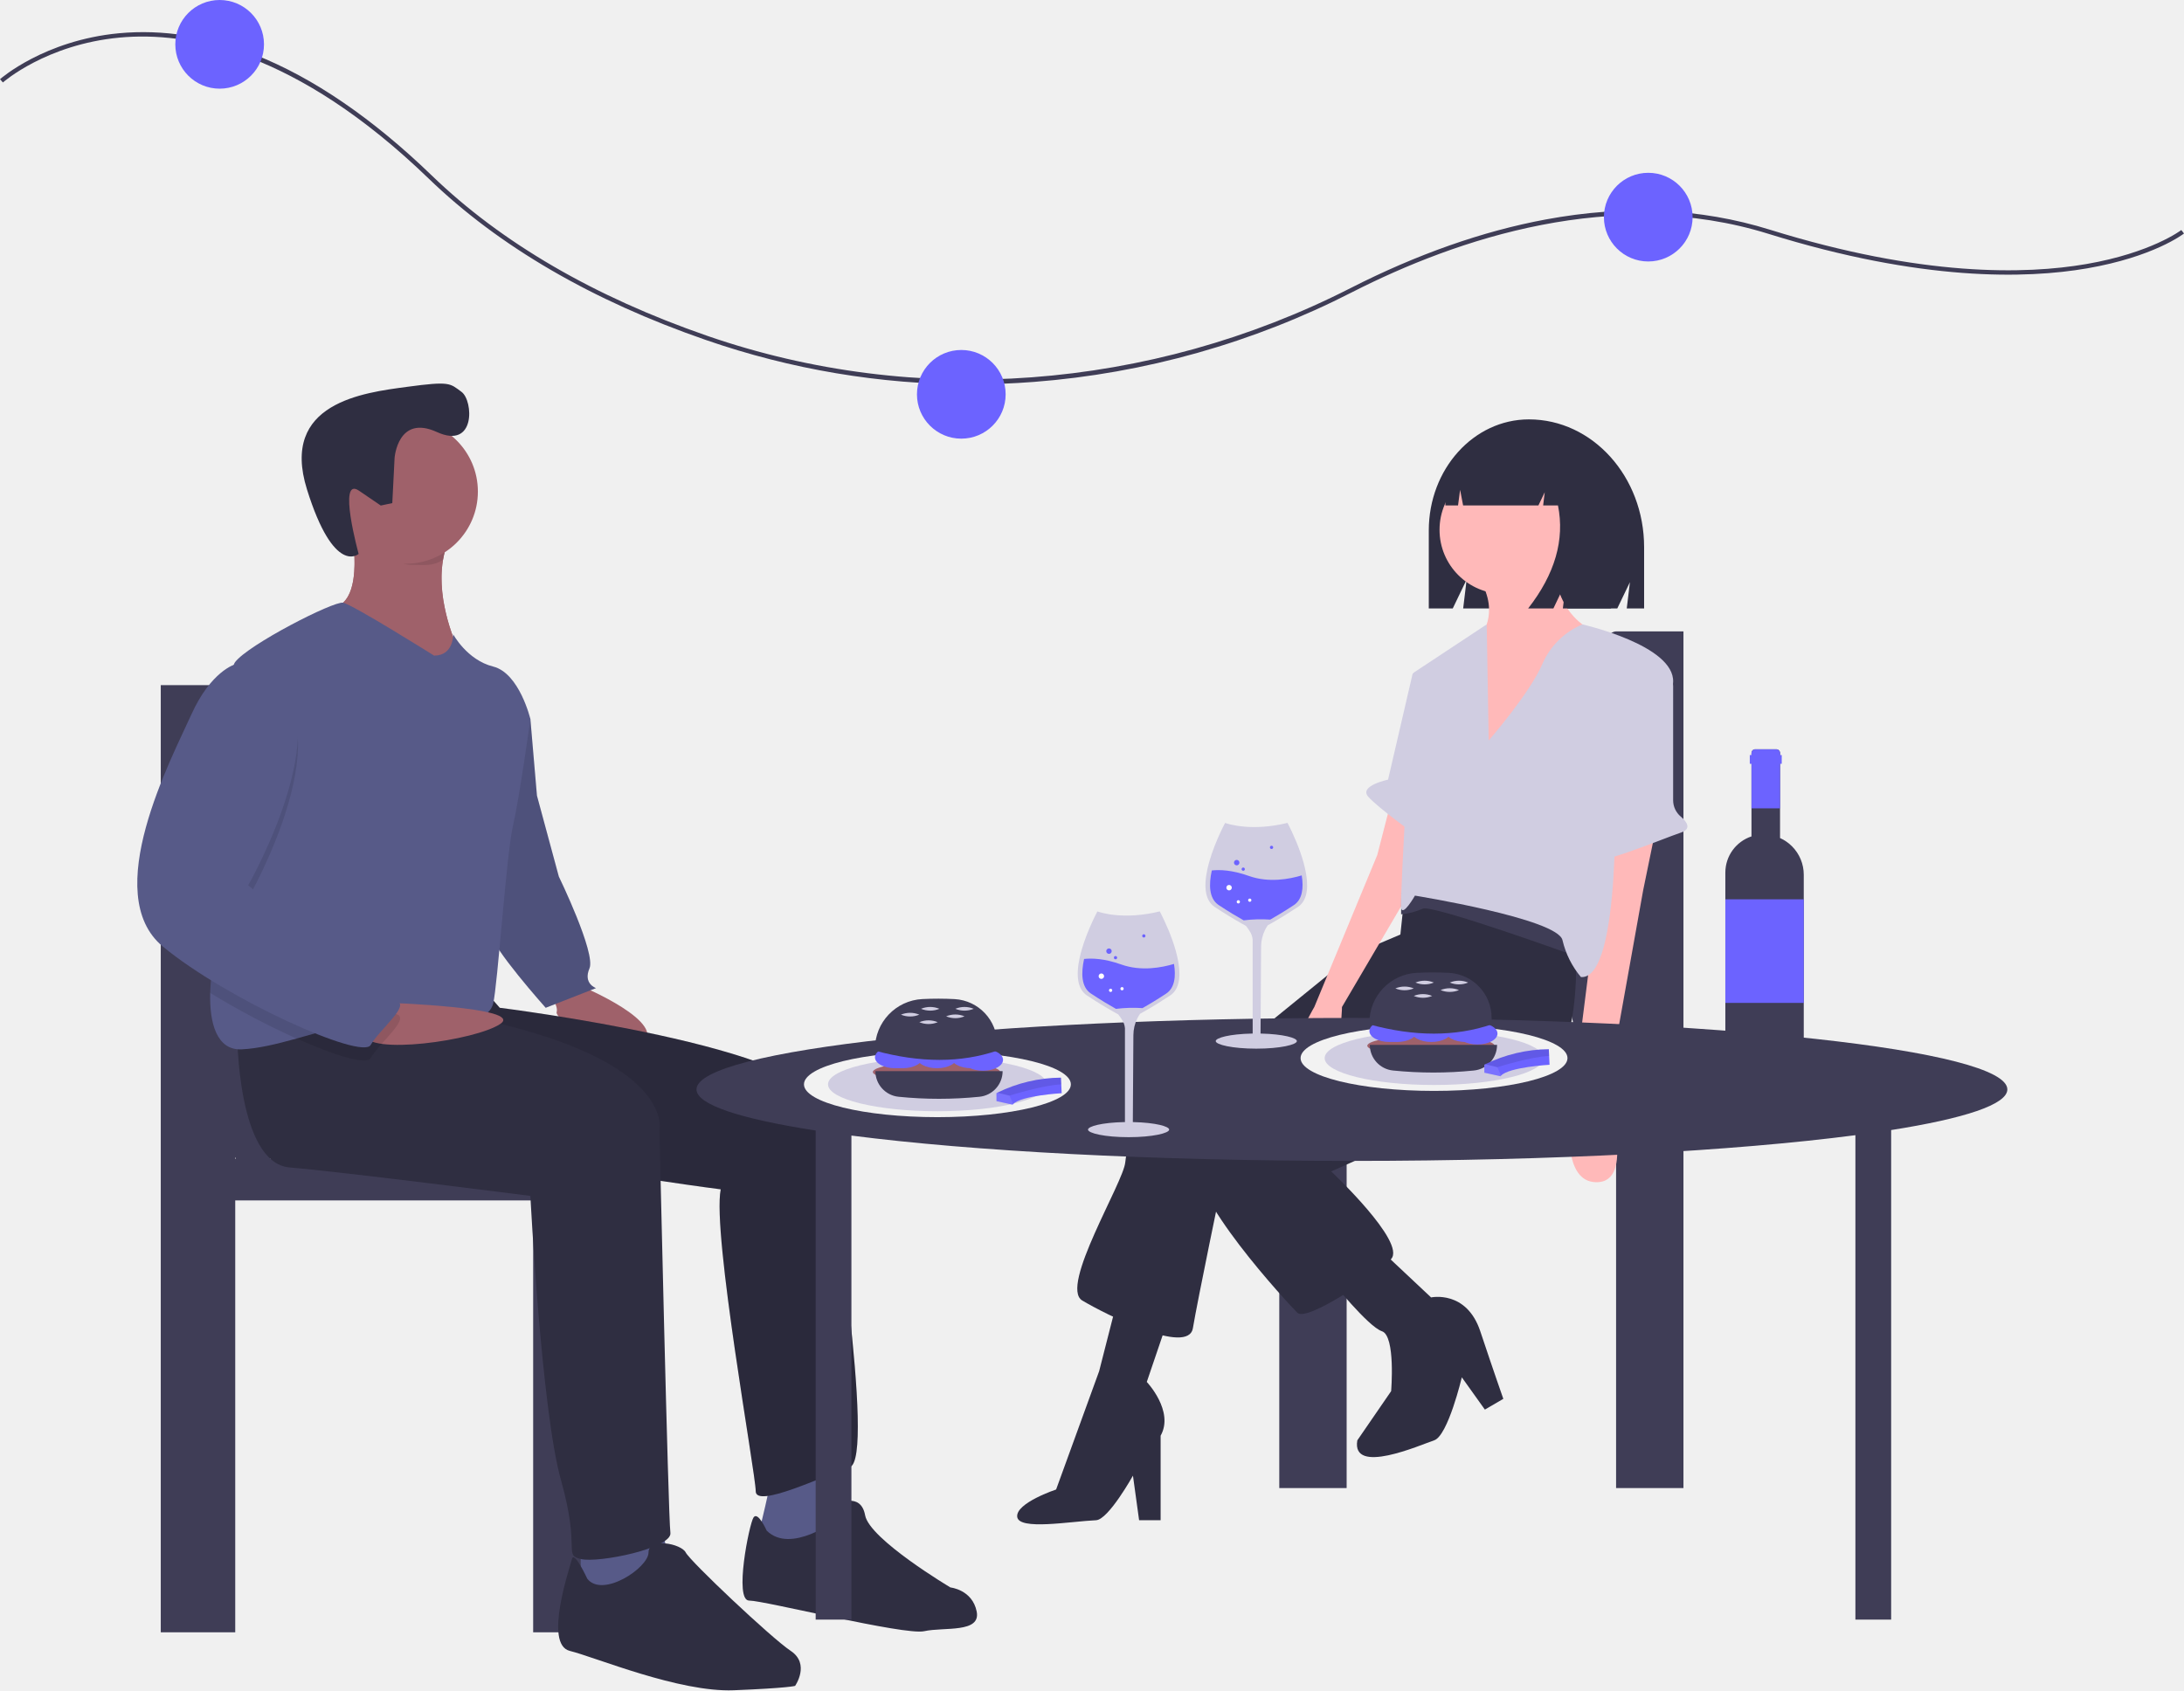
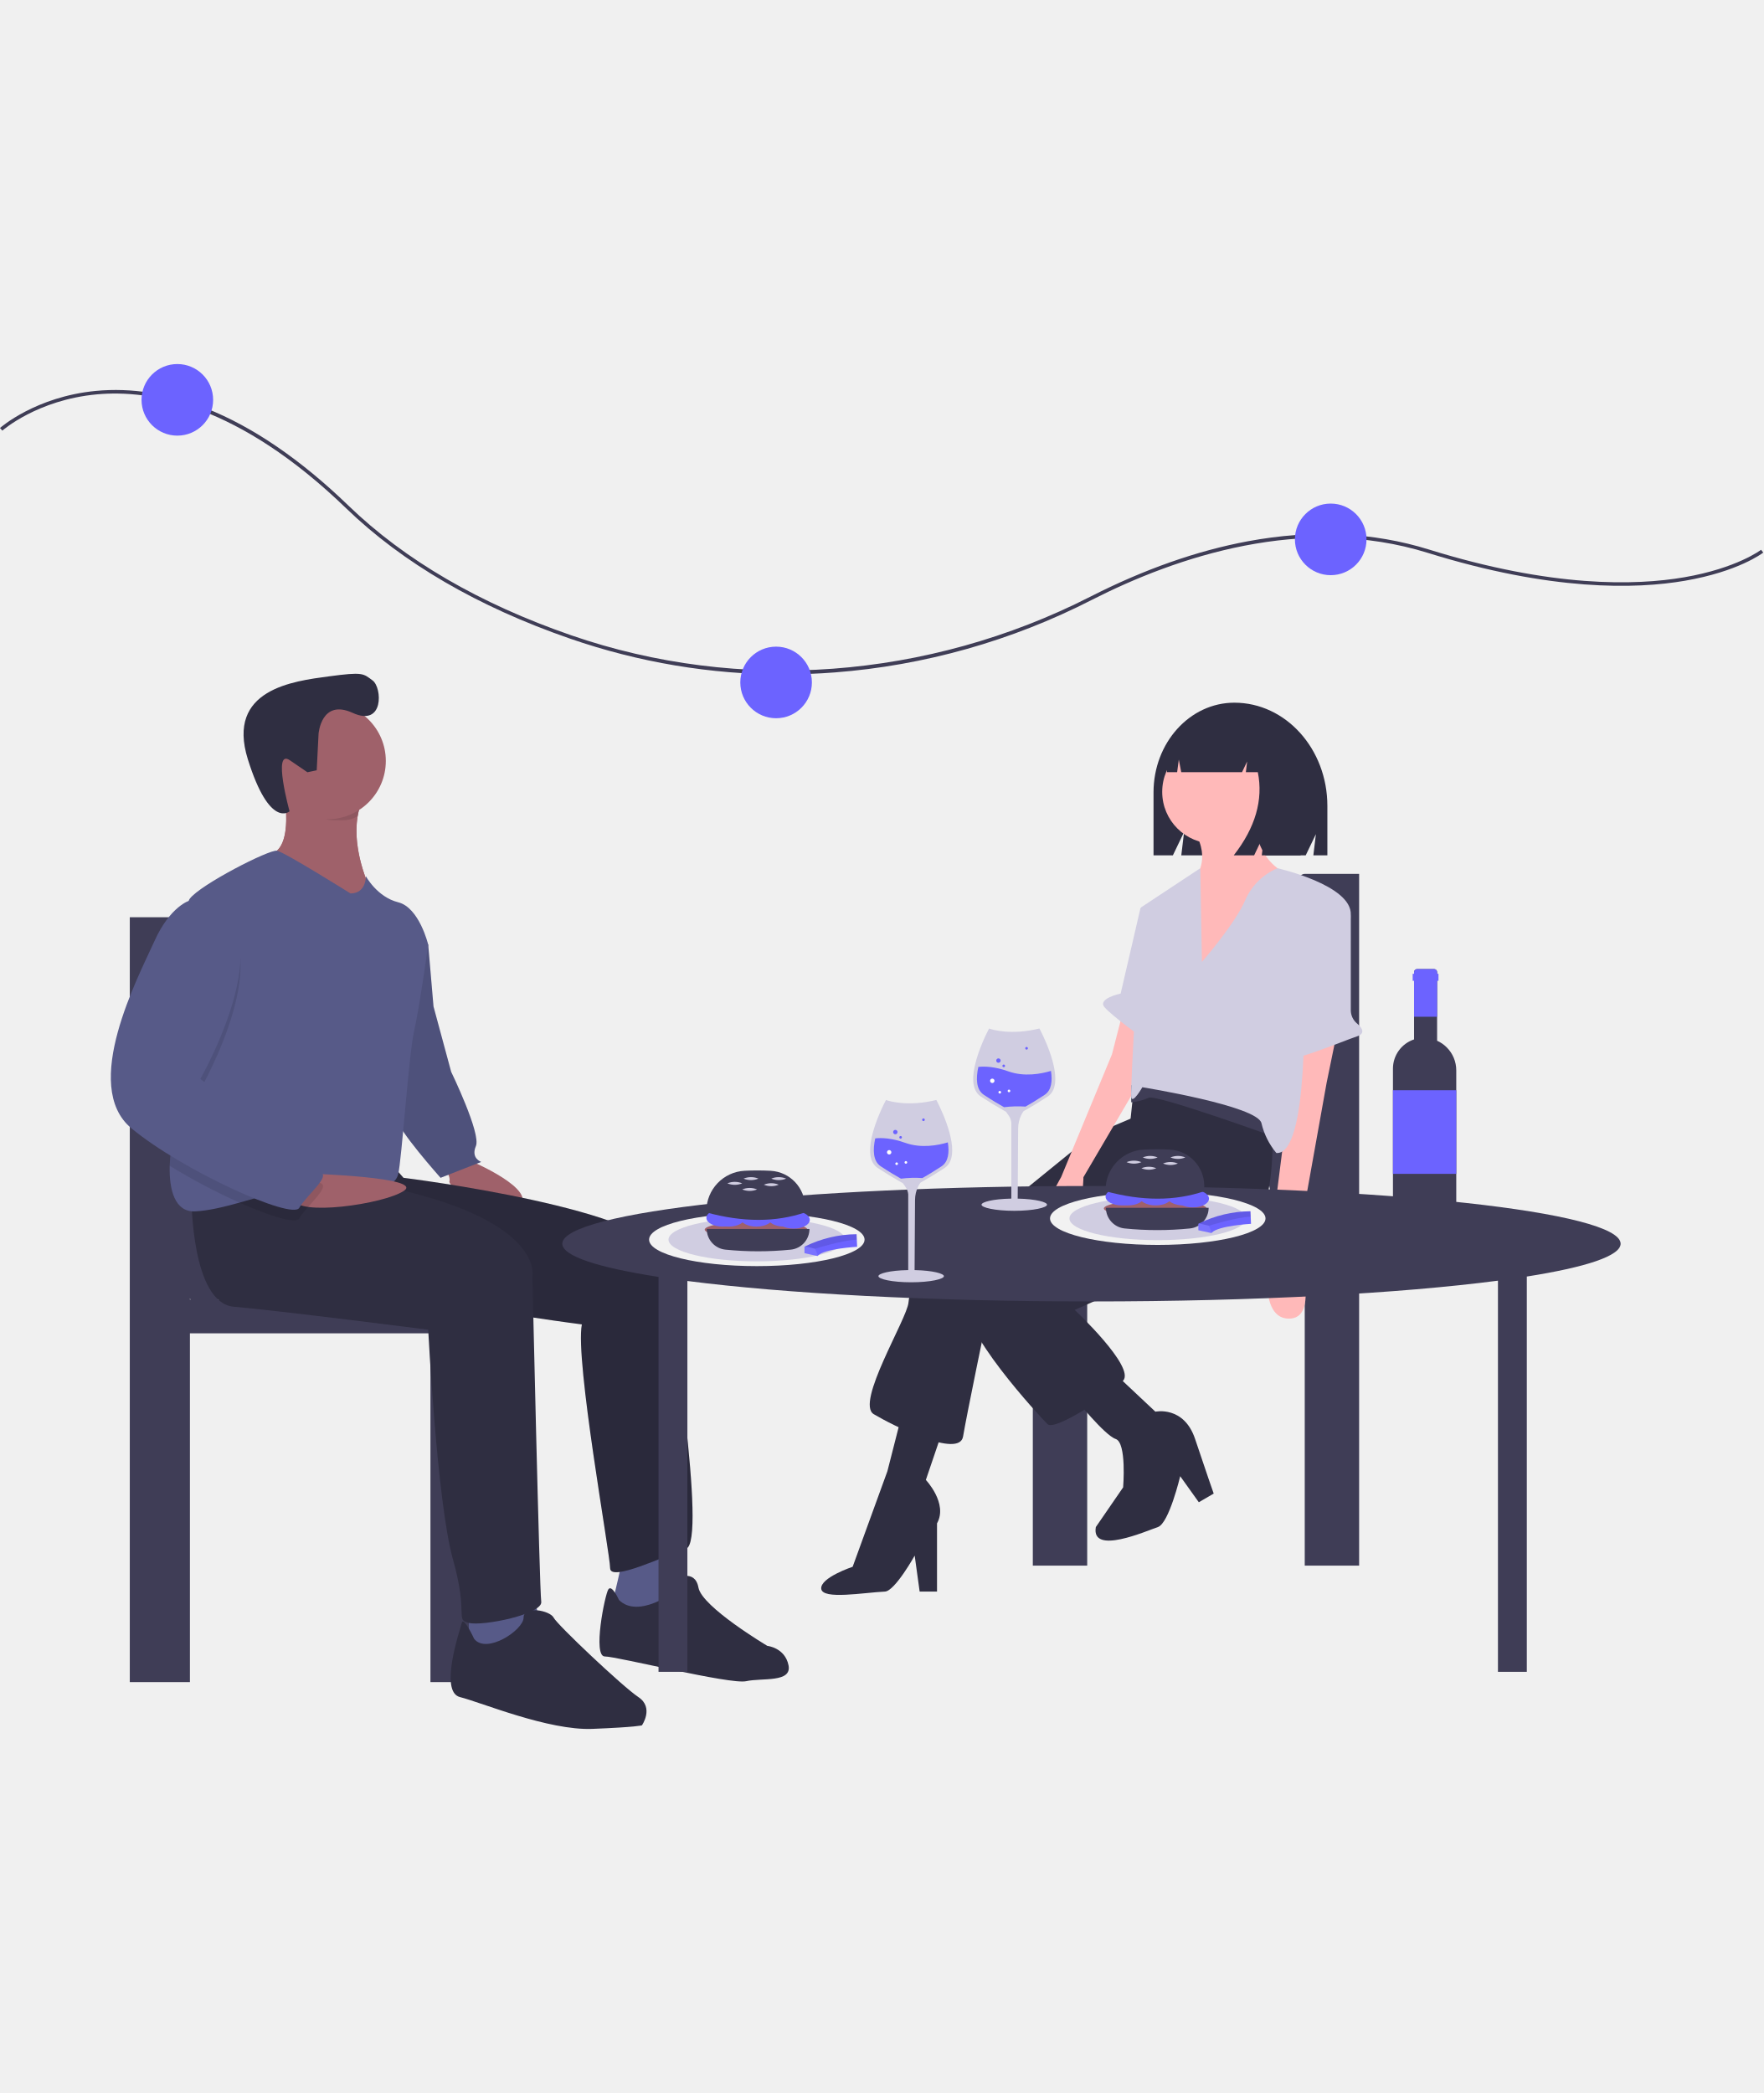
- <svg xmlns="http://www.w3.org/2000/svg" id="fd0d1b37-5b90-41a2-b2fb-759c1923dc4a" data-name="Layer 1" width="998.282" height="772.773" viewBox="0 0 998.282 772.773">
+ <svg xmlns="http://www.w3.org/2000/svg" id="fd0d1b37-5b90-41a2-b2fb-759c1923dc4a" data-name="Layer 1" width="398.282" height="472.773" viewBox="0 0 998.282 772.773">
  <path d="M544.296,239.332a368.021,368.021,0,0,1-120.722-20.265C371.522,201.07,328.879,176.246,296.832,145.285,236.211,86.719,186.511,77.893,155.499,80.8c-33.57,3.147-53.111,20.338-53.304,20.511L100.859,99.822c.197-.177,20.141-17.758,54.323-21.001,20.045-1.901,41.008,1.411,62.307,9.847,26.561,10.52,53.723,29.085,80.733,55.179,31.836,30.757,74.231,55.429,126.006,73.33,95.047,32.861,202.169,24.905,293.899-21.829,30.371-15.475,60.389-26.037,89.218-31.394,36.354-6.757,70.83-5.188,102.479,4.658,69.549,21.637,117.054,20.49,144.658,15.719,29.784-5.148,43.298-15.451,43.431-15.554l1.229,1.579c-.56.435-14.046,10.714-44.319,15.946-27.822,4.81-75.667,5.975-145.592-15.781-70.801-22.024-142.509,2.312-190.195,26.608A383.88,383.88,0,0,1,573.398,238.214Q558.795,239.331,544.296,239.332Z" transform="translate(-100.8589 -63.61338)" fill="#3f3d56" />
  <circle cx="439.4" cy="180.268" r="20.268" fill="#6c63ff" />
  <circle cx="753.4" cy="99.268" r="20.268" fill="#6c63ff" />
  <circle cx="100.4" cy="20.268" r="20.268" fill="#6c63ff" />
  <path d="M685.603,548.096v195.827h30.79V565.338H839.555v178.584h30.79V352.269H839.555c-10.203,0-25.864,53.139-25.864,106.535,0,40.247,4.7,74.74,11.384,89.292Zm153.952,0h-.299c.101-.219.2-.45.299-.678Z" transform="translate(-100.8589 -63.61338)" fill="#3f3d56" />
  <path d="M799.704,255.342H799.704c-25.274,0-45.762,22.738-45.762,50.786v35.636h10.96l6.345-13.203-1.586,13.203h70.446l5.768-12.003-1.442,12.003h7.932V313.783C852.365,281.507,828.788,255.342,799.704,255.342Z" transform="translate(-100.8589 -63.61338)" fill="#2f2e41" />
  <path d="M747.268,488.168l-28.098,11.942-97.64,79.376a28.738,28.738,0,0,0-6.322,15.454c-.702,9.132-30.205,56.898-19.668,63.22s48.469,25.288,50.576,12.644,13.346-66.732,13.346-66.732l94.127-84.293Z" transform="translate(-100.8589 -63.61338)" fill="#2f2e41" />
  <path d="M636.985,660.266l-11.942,35.122s12.644,13.346,6.322,24.586v38.634h-9.834l-2.81-20.371s-11.201,20.114-16.859,20.371c-11.86.54-35.346,4.758-36.049-1.564s17.785-12.485,17.785-12.485l19.668-54.088,8.429-33.015Z" transform="translate(-100.8589 -63.61338)" fill="#2f2e41" />
  <path d="M820.323,479.036s6.322,61.815-11.942,73.054-99.045,47.064-99.045,47.064,34.42,32.312,27.395,40.039-38.634,28.8-42.849,24.586-51.278-54.791-45.659-70.947,83.591-68.84,83.591-68.84l9.132-33.015,2.81-26.693,29.503-18.966Z" transform="translate(-100.8589 -63.61338)" fill="#2f2e41" />
  <circle cx="687.281" cy="242.218" r="29.284" fill="#ffb9b9" />
  <path d="M810.84,317.825s-1.405,26.693,20.371,35.122-54.088,63.22-54.088,63.22V355.054s9.834-10.537,0-26.693Z" transform="translate(-100.8589 -63.61338)" fill="#ffb9b9" />
  <path d="M857.552,443.211l-5.62,27.395L835.074,564.734s14.049,40.039-4.917,39.337-9.834-43.552-9.834-43.552l9.834-77.971V452.343Z" transform="translate(-100.8589 -63.61338)" fill="#ffb9b9" />
  <path d="M736.732,429.865l-6.322,24.586-28.8,69.542s-19.668,33.015-3.512,32.312,16.156-32.312,16.156-32.312l33.015-56.196v-31.61Z" transform="translate(-100.8589 -63.61338)" fill="#ffb9b9" />
  <path d="M731.815,634.978l23.181,21.776s16.156-3.512,22.478,15.454,10.537,30.908,10.537,30.908l-8.429,4.917L769.044,693.281s-6.322,26.693-12.644,28.8-37.932,16.156-35.122,0l15.454-22.478s2.107-25.288-4.215-27.395-23.181-23.181-23.181-23.181Z" transform="translate(-100.8589 -63.61338)" fill="#2f2e41" />
  <path d="M821.436,500.812s-66.03-23.883-70.244-21.776a31.677,31.677,0,0,1-9.894,2.568l.06-9.592s21.776-7.727,33.717-2.81,48.469,26.693,48.469,26.693Z" transform="translate(-100.8589 -63.61338)" fill="#3f3d56" />
  <path d="M781.337,402.118s18.966-21.776,24.586-35.122A34.485,34.485,0,0,1,824.154,349.069s42.179,9.498,41.477,26.356-26.693,42.849-26.693,42.849,3.512,93.425-15.454,92.02a40.681,40.681,0,0,1-8.429-16.859c-2.107-9.834-67.435-20.371-67.435-20.371s-5.62,9.834-6.322,5.62,5.62-107.474,5.62-107.474L780.415,349.069Z" transform="translate(-100.8589 -63.61338)" fill="#d0cde1" />
  <path d="M860.219,368.639l.47.264a9.691,9.691,0,0,1,4.948,8.453l-.007,52.13a9.768,9.768,0,0,0,3.475,7.434c2.706,2.302,5.215,5.618.037,7.344-8.429,2.81-41.444,16.859-42.147,11.942s-2.107-10.537,0-10.537c1.65,0,11.479-50.371,19.378-71.908A9.693,9.693,0,0,1,860.219,368.639Z" transform="translate(-100.8589 -63.61338)" fill="#d0cde1" />
  <path d="M756.4,368.752l-9.834,2.81-11.239,48.469s-13.346,2.81-9.132,7.727,21.776,17.561,21.776,17.561Z" transform="translate(-100.8589 -63.61338)" fill="#d0cde1" />
  <path d="M812.714,269.332a24,24,0,0,0-18.937-9.664h-.898c-17.323,0-31.366,15.675-31.366,35.011v0h5.804l.937-7.135,1.374,7.135h34.426l2.884-6.036-.721,6.036h6.772q4.74,23.542-13.622,47.084h11.537l5.768-12.073-1.442,12.073h21.992l4.326-27.768C841.549,293.201,829.466,275.566,812.714,269.332Z" transform="translate(-100.8589 -63.61338)" fill="#2f2e41" />
  <path d="M224.394,593.342c7.39-16.09,12.587-54.227,12.587-98.727,0-59.038-17.316-117.792-28.597-117.792H174.34V809.861H208.384V612.406H344.56V809.861h34.044V593.342Zm-16.01-.75c.11.252.22.508.331.75h-.331Z" transform="translate(-100.8589 -63.61338)" fill="#3f3d56" />
  <path d="M366.292,514.342s41,17,28,27-40-12-39-15-4-10-4-10Z" transform="translate(-100.8589 -63.61338)" fill="#9f616a" />
  <path d="M330.292,380.342l13,12,3,35,10,37s17,35,14,42,3,9,3,9l-23,9s-25-28-25-34S330.292,380.342,330.292,380.342Z" transform="translate(-100.8589 -63.61338)" fill="#575a88" />
  <path d="M330.292,380.342l13,12,3,35,10,37s17,35,14,42,3,9,3,9l-23,9s-25-28-25-34S330.292,380.342,330.292,380.342Z" transform="translate(-100.8589 -63.61338)" opacity="0.1" />
  <path d="M453.292,740.342s-5,23-6,25,19,9,19,9l24-17s-10-22-10-26Z" transform="translate(-100.8589 -63.61338)" fill="#575a88" />
  <path d="M322.292,516.342l7,8s145,18,148,46,24,160,12,164-43,19-43,11-20-118-16-138c0,0-173-22-177-47s4-36,4-36Z" transform="translate(-100.8589 -63.61338)" fill="#2f2e41" />
  <path d="M322.292,516.342l7,8s145,18,148,46,24,160,12,164-43,19-43,11-20-118-16-138c0,0-173-22-177-47s4-36,4-36Z" transform="translate(-100.8589 -63.61338)" opacity="0.1" />
  <path d="M451.292,763.342s-4-9-6-6-9,38-2,38,71,16,80,14,26,1,24-9-12-11-12-11-37-22-39-33-13-5-13-5v7S462.292,774.342,451.292,763.342Z" transform="translate(-100.8589 -63.61338)" fill="#2f2e41" />
  <path d="M261.292,304.342s7,34-8,37,19,23,19,23l22,12,16-16s-14.5-29.5-3.5-51.5S261.292,304.342,261.292,304.342Z" transform="translate(-100.8589 -63.61338)" fill="#9f616a" />
  <path d="M310.292,360.342l-16,16-22-12s-34-20-19-23c9.65-1.93,10.19-16.69,9.36-26.97a92.992,92.992,0,0,0-1.36-10.03s56.5-17.5,45.5,4.5a38.361,38.361,0,0,0-3.44,10.76C299.982,339.372,310.292,360.342,310.292,360.342Z" transform="translate(-100.8589 -63.61338)" fill="#9f616a" />
  <polygon points="265.433 705.728 265.433 728.728 303.433 728.728 306.433 719.728 302.433 695.728 265.433 705.728" fill="#575a88" />
  <path d="M209.292,536.342s0,59,24,61,110,13,110,13,5,98,14,130,1,34,9,36,42-5,41-12-5-184-5-184,9-38-111-56Z" transform="translate(-100.8589 -63.61338)" fill="#2f2e41" />
  <path d="M369.292,785.342s-6-13-7-9-13,39-1,42,50,19,75,18,28-2,28-2,7-10-2-16-46-41-48-45-17-7-17,0S376.292,794.342,369.292,785.342Z" transform="translate(-100.8589 -63.61338)" fill="#2f2e41" />
  <path d="M306.792,308.842a38.361,38.361,0,0,0-3.44,10.76c-4.98,3.01-8.31,2.24-14.56,2.24-9.27,0-13.01-11.85-19-18-.47-5.71-8.5.5-8.5.5S317.792,286.842,306.792,308.842Z" transform="translate(-100.8589 -63.61338)" opacity="0.1" />
  <circle cx="185.433" cy="224.728" r="33" fill="#9f616a" />
  <path d="M343.292,392.342s-5,36-8,49-7,73-9,81-14,10-38,7a45.103,45.103,0,0,0-4.54-.34c-14.78-.47-31.69,5.06-47.34,9.4-9,2.5-17.59,4.6-25.12,4.94-11.4.52-14.74-12.12-14.35-25.8.37-12.73,3.98-26.38,7.35-31.2,6.07-8.68.1-86.61,2.34-112.31v-.01c.34-3.92.87-6.62,1.66-7.68,6-8,45-28,49.37-27.19,4.36.81,41.63,24.19,41.63,24.19,9,0,8.71-9.76,8.71-9.76s6.29,11.76,18.29,14.76S343.292,392.342,343.292,392.342Z" transform="translate(-100.8589 -63.61338)" fill="#575a88" />
  <path d="M276.445,521.984s64.416,2.051,53.132,9.704-61.284,14.653-62.284,4.653S276.445,521.984,276.445,521.984Z" transform="translate(-100.8589 -63.61338)" fill="#9f616a" />
  <path d="M283.752,529.002c.21,3.84-10.12,12.49-13.46,18.34-1.85,3.24-16.17-1.03-33.88-8.94a347.397,347.397,0,0,1-39.47-20.86c.37-12.73,3.98-26.38,7.35-31.2,6.07-8.68.1-86.61,2.34-112.31v-.01a11.088,11.088,0,0,1,1.66-.68h12c41,19-6,101-6,101s62,51,68,53A1.798,1.798,0,0,1,283.752,529.002Z" transform="translate(-100.8589 -63.61338)" opacity="0.1" />
  <path d="M220.292,367.342h-12s-11,3-20,23-42,82-13,106,91,52,95,45,18-18,12-20-68-53-68-53S261.292,386.342,220.292,367.342Z" transform="translate(-100.8589 -63.61338)" fill="#575a88" />
  <path d="M281.215,272.986s1.448-20.048,19.314-11.873,16.7-14.357,11.301-18.338-5.228-4.967-24.974-2.303-58.082,7.177-45.686,46.88,23.622,29.49,23.622,29.49-9.853-35.728.13-28.921l9.983,6.807,5.268-1.116Z" transform="translate(-100.8589 -63.61338)" fill="#2f2e41" />
  <path d="M1018.394,561.66c0-18.05-134.13-32.682-299.587-32.682s-299.587,14.632-299.587,32.682c0,6.996,20.159,13.477,54.47,18.793V804.052h16.341V582.758c54.954,7.084,137.042,11.584,228.775,11.584,92.491,0,175.182-4.573,230.137-11.759V804.052h16.341v-223.814C998.764,574.963,1018.394,568.562,1018.394,561.66Z" transform="translate(-100.8589 -63.61338)" fill="#3f3d56" />
  <ellipse cx="655.481" cy="483.728" rx="61" ry="15" fill="#f2f2f2" />
  <ellipse cx="655.481" cy="483.728" rx="50" ry="12.295" fill="#d0cde1" />
  <ellipse cx="428.481" cy="495.728" rx="61" ry="15" fill="#f2f2f2" />
  <ellipse cx="428.481" cy="495.728" rx="50" ry="12.295" fill="#d0cde1" />
  <ellipse cx="654.061" cy="478.078" rx="29.08" ry="4.592" fill="#9f616a" />
  <ellipse cx="638.565" cy="471.381" rx="9.183" ry="4.974" fill="#6c63ff" />
  <ellipse cx="635.121" cy="471.381" rx="9.183" ry="4.974" fill="#6c63ff" />
  <ellipse cx="675.298" cy="472.529" rx="9.183" ry="4.974" fill="#6c63ff" />
  <ellipse cx="654.253" cy="471.381" rx="9.183" ry="4.974" fill="#6c63ff" />
  <ellipse cx="669.941" cy="471.381" rx="9.183" ry="4.974" fill="#6c63ff" />
  <path d="M782.662,531.934q-24.895,8.448-55.865,0v-.775A22.82,22.82,0,0,1,748.466,508.354a143.332,143.332,0,0,1,14.774.019A20.62,20.62,0,0,1,782.662,529.01Z" transform="translate(-100.8589 -63.61338)" fill="#3f3d56" />
  <path d="M774.513,553.02a183.557,183.557,0,0,1-36.89,0,11.786,11.786,0,0,1-10.635-11.711h58.161A11.786,11.786,0,0,1,774.513,553.02Z" transform="translate(-100.8589 -63.61338)" fill="#3f3d56" />
  <path d="M747.076,515.48a10.943,10.943,0,0,1-8.418,0,10.943,10.943,0,0,1,8.418,0Z" transform="translate(-100.8589 -63.61338)" fill="#d0cde1" />
  <path d="M755.494,518.924a10.943,10.943,0,0,1-8.418,0,10.943,10.943,0,0,1,8.418,0Z" transform="translate(-100.8589 -63.61338)" fill="#d0cde1" />
  <path d="M756.26,512.802a10.943,10.943,0,0,1-8.418,0,10.943,10.943,0,0,1,8.418,0Z" transform="translate(-100.8589 -63.61338)" fill="#d0cde1" />
  <path d="M771.948,512.802a10.943,10.943,0,0,1-8.418,0,10.943,10.943,0,0,1,8.418,0Z" transform="translate(-100.8589 -63.61338)" fill="#d0cde1" />
  <path d="M767.739,516.246a10.943,10.943,0,0,1-8.418,0,10.943,10.943,0,0,1,8.418,0Z" transform="translate(-100.8589 -63.61338)" fill="#d0cde1" />
  <ellipse cx="428.061" cy="490.078" rx="29.08" ry="4.592" fill="#9f616a" />
  <ellipse cx="412.565" cy="483.381" rx="9.183" ry="4.974" fill="#6c63ff" />
  <ellipse cx="409.121" cy="483.381" rx="9.183" ry="4.974" fill="#6c63ff" />
  <ellipse cx="449.298" cy="484.529" rx="9.183" ry="4.974" fill="#6c63ff" />
  <ellipse cx="428.253" cy="483.381" rx="9.183" ry="4.974" fill="#6c63ff" />
  <ellipse cx="443.941" cy="483.381" rx="9.183" ry="4.974" fill="#6c63ff" />
  <path d="M556.662,543.934q-24.895,8.448-55.865,0v-.775A22.82,22.82,0,0,1,522.466,520.354a143.332,143.332,0,0,1,14.774.019A20.62,20.62,0,0,1,556.662,541.01Z" transform="translate(-100.8589 -63.61338)" fill="#3f3d56" />
  <path d="M548.513,565.02a183.557,183.557,0,0,1-36.89,0,11.786,11.786,0,0,1-10.635-11.711h58.161A11.786,11.786,0,0,1,548.513,565.02Z" transform="translate(-100.8589 -63.61338)" fill="#3f3d56" />
  <path d="M521.076,527.48a10.943,10.943,0,0,1-8.418,0,10.943,10.943,0,0,1,8.418,0Z" transform="translate(-100.8589 -63.61338)" fill="#d0cde1" />
  <path d="M529.494,530.924a10.943,10.943,0,0,1-8.418,0,10.943,10.943,0,0,1,8.418,0Z" transform="translate(-100.8589 -63.61338)" fill="#d0cde1" />
  <path d="M530.26,524.802a10.943,10.943,0,0,1-8.418,0,10.943,10.943,0,0,1,8.418,0Z" transform="translate(-100.8589 -63.61338)" fill="#d0cde1" />
  <path d="M545.948,524.802a10.943,10.943,0,0,1-8.418,0,10.943,10.943,0,0,1,8.418,0Z" transform="translate(-100.8589 -63.61338)" fill="#d0cde1" />
  <path d="M541.739,528.246a10.943,10.943,0,0,1-8.418,0,10.943,10.943,0,0,1,8.418,0Z" transform="translate(-100.8589 -63.61338)" fill="#d0cde1" />
  <path d="M808.817,543.277l.141,3.097.179,4.017s-18.452,1.043-22.169,4.971a2.264,2.264,0,0,0-.237.273L779.34,554.018l-.018-3.641s.102-.057.3-.164c.045-.023.102-.053.159-.084A67.27,67.27,0,0,1,808.817,543.277Z" transform="translate(-100.8589 -63.61338)" fill="#6c63ff" />
  <path d="M808.817,543.277l.141,3.097c-8.182.253-23.667,5.13-23.667,5.13l-5.669-1.292A67.083,67.083,0,0,1,808.817,543.277Z" transform="translate(-100.8589 -63.61338)" opacity="0.1" />
  <path d="M779.78,550.13l5.51,1.376,1.678,3.858a2.264,2.264,0,0,0-.237.273L779.34,554.018l-.018-3.641s.102-.057.3-.164C779.667,550.19,779.724,550.16,779.78,550.13Z" transform="translate(-100.8589 -63.61338)" fill="#fff" opacity="0.1" />
  <path d="M585.817,556.277l.141,3.097.179,4.017s-18.452,1.043-22.169,4.971a2.264,2.264,0,0,0-.237.273L556.34,567.018l-.018-3.641s.102-.057.3-.164c.045-.023.102-.053.159-.084A67.27,67.27,0,0,1,585.817,556.277Z" transform="translate(-100.8589 -63.61338)" fill="#6c63ff" />
  <path d="M585.817,556.277l.141,3.097c-8.182.253-23.667,5.13-23.667,5.13l-5.669-1.292A67.083,67.083,0,0,1,585.817,556.277Z" transform="translate(-100.8589 -63.61338)" opacity="0.1" />
  <path d="M556.78,563.13l5.51,1.376,1.678,3.858a2.264,2.264,0,0,0-.237.273L556.34,567.018l-.018-3.641s.102-.057.3-.164C556.667,563.19,556.724,563.16,556.78,563.13Z" transform="translate(-100.8589 -63.61338)" fill="#fff" opacity="0.1" />
  <path d="M919.945,450.497a18.457,18.457,0,0,0-5.448-3.764V407.877a1.718,1.718,0,0,0-1.718-1.718h-9.619a1.718,1.718,0,0,0-1.718,1.718V445.988a17.438,17.438,0,0,0-11.948,16.546v83.352a7.638,7.638,0,0,0,7.638,7.638h20.605a7.603,7.603,0,0,0,7.603-7.603V463.517A18.355,18.355,0,0,0,919.945,450.497Z" transform="translate(-100.8589 -63.61338)" fill="#3f3d56" />
  <rect x="788.636" y="411.139" width="35.846" height="47.351" fill="#6c63ff" />
  <path d="M915.272,408.815h-.774v-.937a1.718,1.718,0,0,0-1.718-1.718h-9.619a1.718,1.718,0,0,0-1.718,1.718v.937h-.774v3.983h.774v20.357h13.055v-20.357h.774Z" transform="translate(-100.8589 -63.61338)" fill="#6c63ff" />
  <path d="M632.934,484.223c-.949-2.025-1.697-3.457-1.96-3.95-16.09,3.971-26.825.615-28.518.022-.828,1.563-5.996,11.557-8.085,21.138-1.887,8.642-.792,14.436,3.256,17.22l.12.085.026.018c4.468,2.944,8.73,5.551,12.666,7.749q.796.443,1.5.823l.05.027.035.045a23.965,23.965,0,0,1,1.507,2.126A8.361,8.361,0,0,1,615.06,533.66v42.924l-.271.006c-10.263.209-16.616,1.949-16.616,3.441,0,1.637,7.618,3.461,18.548,3.461s18.548-1.824,18.548-3.461c0-1.47-6.245-3.2-16.334-3.433l-.272-.006.254-39.705a17.51,17.51,0,0,1,1.826-7.747c.204-.405.423-.798.651-1.169.183-.298.377-.59.577-.865l.037-.051.055-.03q.758-.414,1.61-.897l.067-.036c3.726-2.104,7.74-4.571,11.932-7.335,3.743-2.468,5.047-7.455,3.874-14.824C638.427,496.906,635.333,489.336,632.934,484.223Z" transform="translate(-100.8589 -63.61338)" fill="#d0cde1" />
  <path d="M633.896,517.857c-4.396,2.897-8.025,5.07-10.8,6.636H623.093a63.202,63.202,0,0,0-12.142.341c-2.845-1.588-6.683-3.865-11.405-6.977-.045-.03-.09-.06-.134-.092v-.002c-4.331-2.979-4.438-9.289-3.029-15.741,3.584-.398,9.299-.224,16.978,2.519,9.093,3.248,18.611,1.411,24.126-.259C638.393,509.974,637.841,515.256,633.896,517.857Z" transform="translate(-100.8589 -63.61338)" fill="#6c63ff" />
  <circle cx="506.902" cy="434.829" r="1.245" fill="#6c63ff" />
  <circle cx="503.417" cy="446.278" r="1.245" fill="#fff" />
  <circle cx="509.888" cy="437.815" r="0.747" fill="#6c63ff" />
  <circle cx="512.875" cy="452.003" r="0.747" fill="#fff" />
  <circle cx="507.648" cy="452.75" r="0.747" fill="#fff" />
  <circle cx="522.831" cy="427.859" r="0.747" fill="#6c63ff" />
  <path d="M691.312,443.758c-.949-2.025-1.697-3.457-1.96-3.95-16.09,3.971-26.825.615-28.518.022-.828,1.563-5.996,11.557-8.085,21.138-1.887,8.642-.792,14.436,3.256,17.22l.12.085.026.018c4.468,2.944,8.73,5.551,12.666,7.749q.796.443,1.5.823l.05.027.035.045a23.965,23.965,0,0,1,1.507,2.126,8.361,8.361,0,0,1,1.529,4.133v42.924l-.271.006c-10.263.209-16.616,1.949-16.616,3.441,0,1.637,7.618,3.461,18.548,3.461s18.548-1.824,18.548-3.461c0-1.47-6.245-3.2-16.334-3.433l-.272-.006.254-39.705a17.51,17.51,0,0,1,1.826-7.747c.204-.405.423-.798.651-1.169.183-.298.377-.59.577-.865l.037-.051.055-.03q.758-.414,1.61-.897l.067-.036c3.726-2.104,7.74-4.571,11.932-7.335,3.743-2.468,5.047-7.455,3.874-14.824C696.805,456.441,693.711,448.871,691.312,443.758Z" transform="translate(-100.8589 -63.61338)" fill="#d0cde1" />
  <path d="M692.274,477.391c-4.396,2.897-8.025,5.07-10.8,6.636h-.002a63.202,63.202,0,0,0-12.142.341c-2.845-1.588-6.683-3.865-11.405-6.977-.045-.03-.09-.06-.134-.092v-.002c-4.331-2.979-4.438-9.289-3.029-15.741,3.584-.398,9.299-.224,16.978,2.519,9.093,3.248,18.611,1.411,24.126-.259C696.772,469.508,696.219,474.79,692.274,477.391Z" transform="translate(-100.8589 -63.61338)" fill="#6c63ff" />
  <circle cx="565.28" cy="394.363" r="1.245" fill="#6c63ff" />
  <circle cx="561.795" cy="405.813" r="1.245" fill="#fff" />
  <circle cx="568.267" cy="397.35" r="0.747" fill="#6c63ff" />
  <circle cx="571.254" cy="411.537" r="0.747" fill="#fff" />
  <circle cx="566.027" cy="412.284" r="0.747" fill="#fff" />
  <circle cx="581.21" cy="387.394" r="0.747" fill="#6c63ff" />
</svg>
